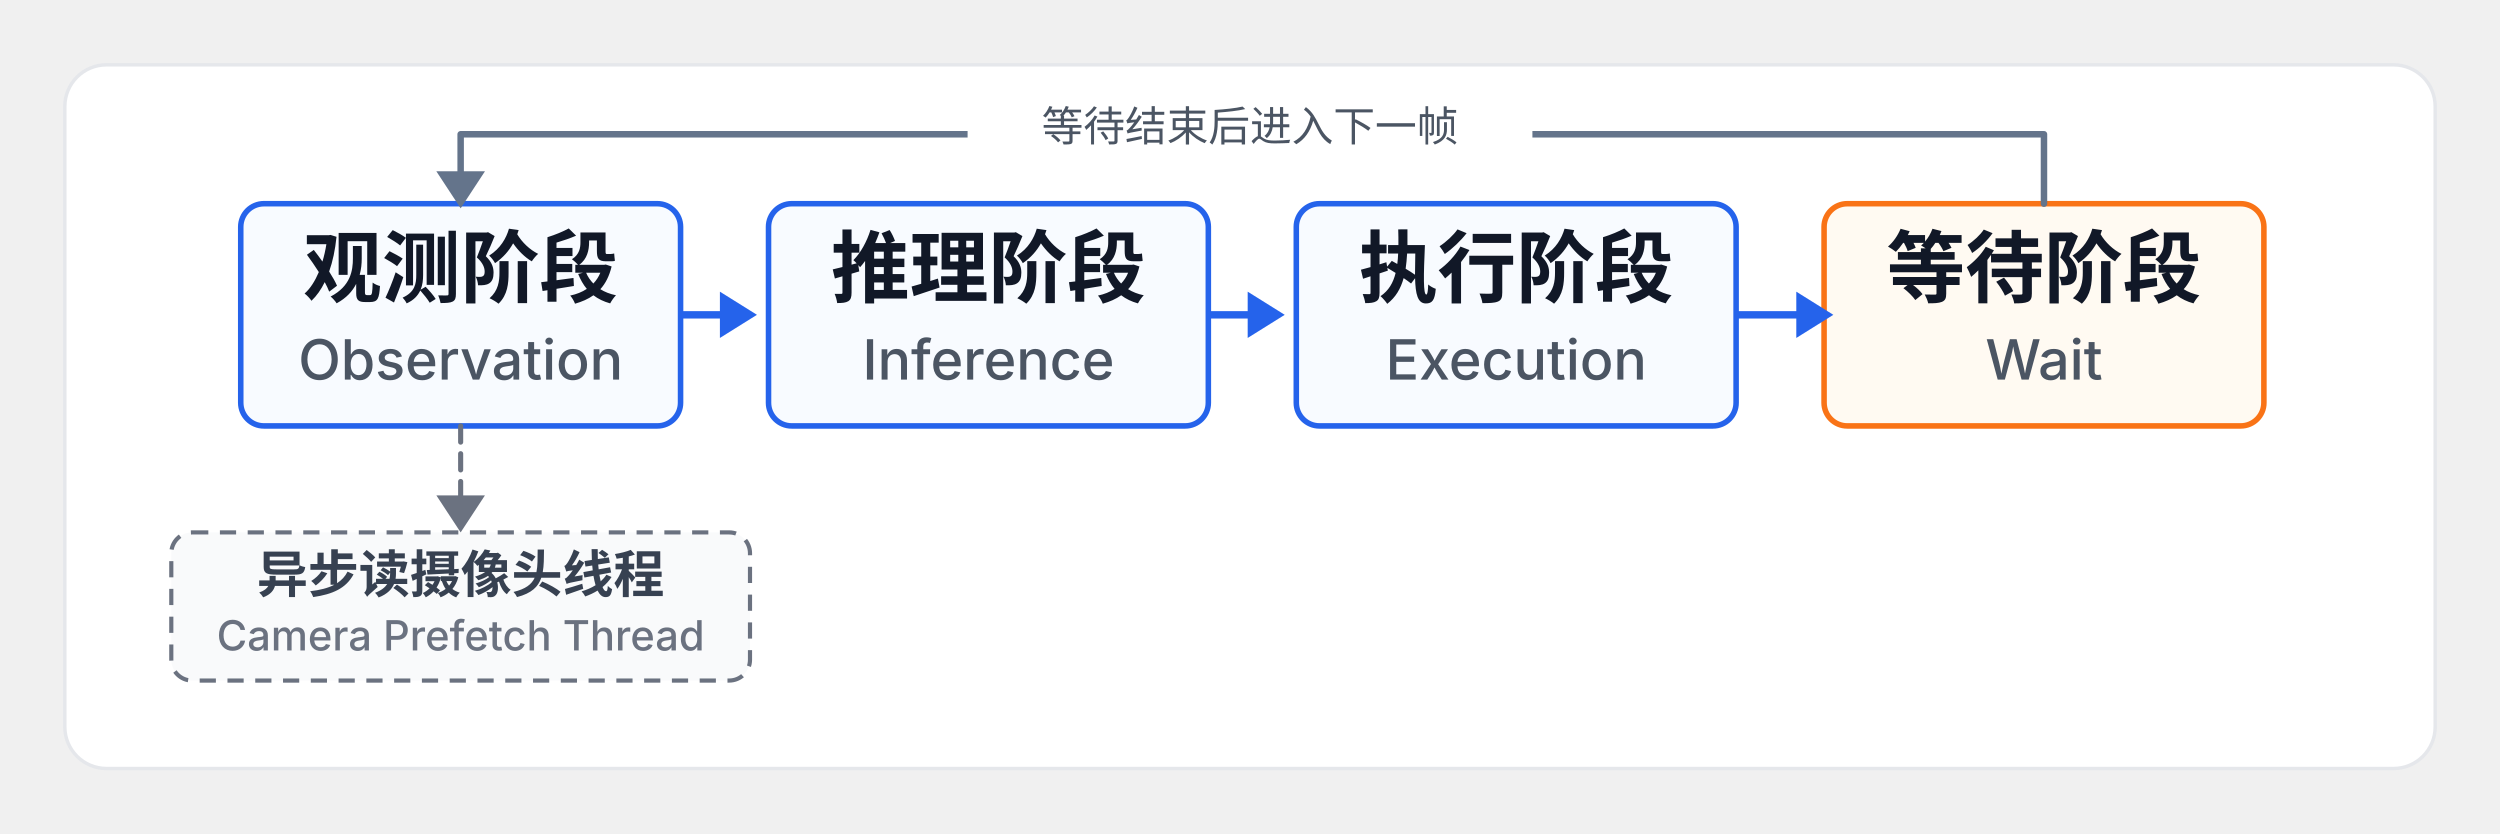
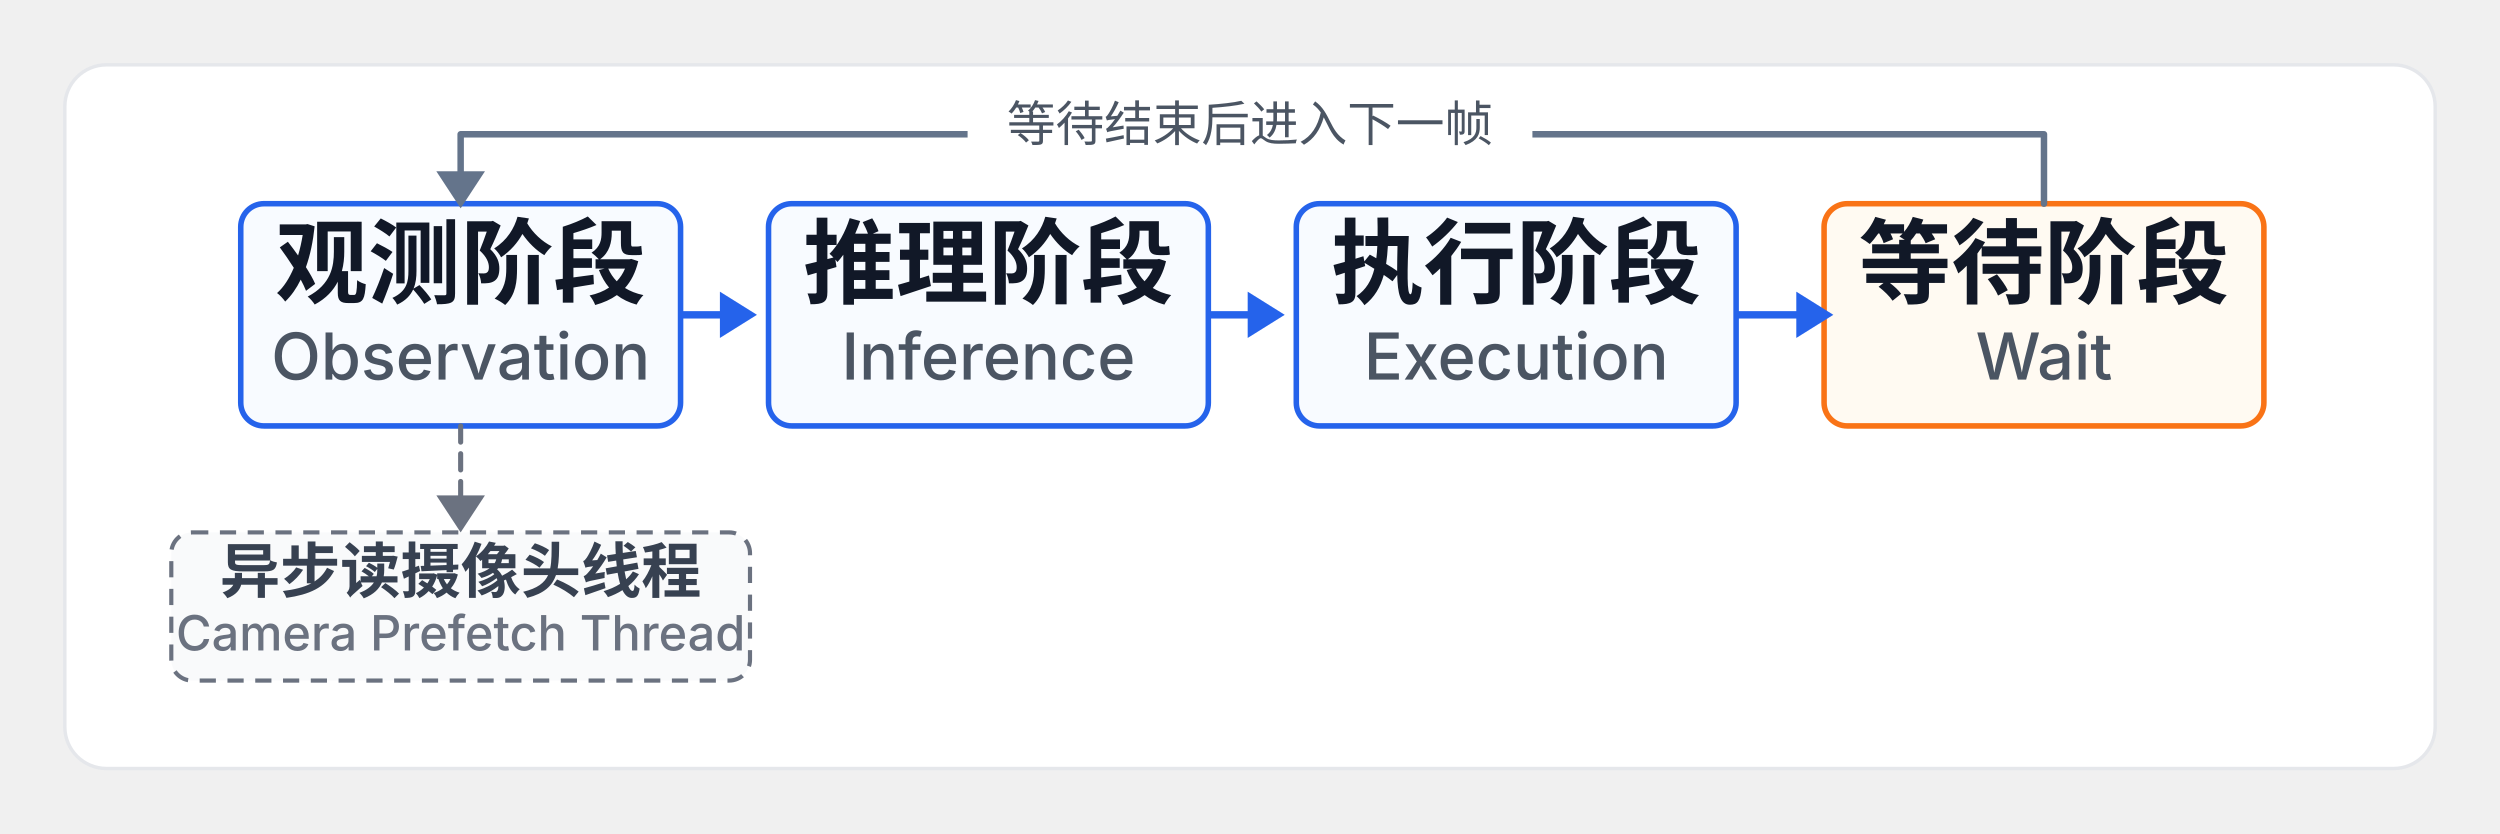
<svg xmlns="http://www.w3.org/2000/svg" width="1080" height="360" viewBox="0 0 1080 360">
  <defs>
    <style>
      .frame { fill: #ffffff; stroke: #e5e7eb; stroke-width: 1.5; }
      .stage { fill: #f8fbff; stroke: #2563eb; stroke-width: 2.4; }
      .wait { fill: #fffaf2; stroke: #f97316; stroke-width: 2.4; }
      .async { fill: #f9fafb; stroke: #6b7280; stroke-width: 1.8; stroke-dasharray: 7 5; }
-       .stage-cn { font: 700 34px "Noto Sans CJK SC", "PingFang SC", "Microsoft YaHei", sans-serif; fill: #111827; }
-       .stage-en { font: 500 24px "Inter", "Helvetica Neue", Arial, sans-serif; fill: #4b5563; }
-       .small-cn { font: 600 22px "Noto Sans CJK SC", "PingFang SC", "Microsoft YaHei", sans-serif; fill: #374151; }
-       .small-en { font: 500 18px "Inter", "Helvetica Neue", Arial, sans-serif; fill: #6b7280; }
-       .label { font: 400 18px "Noto Sans CJK SC", "PingFang SC", "Microsoft YaHei", sans-serif; fill: #4b5563; }
+       .stage-cn { font-family: "Noto Sans CJK SC", "PingFang SC", "Microsoft YaHei", sans-serif; font-size: 40px; font-weight: 700; fill: #111827; }
+       .stage-en { font-family: "Inter", "Helvetica Neue", Arial, sans-serif; font-size: 28px; font-weight: 500; fill: #4b5563; }
+       .small-cn { font-family: "Noto Sans CJK SC", "PingFang SC", "Microsoft YaHei", sans-serif; font-size: 26px; font-weight: 600; fill: #374151; }
+       .small-en { font-family: "Inter", "Helvetica Neue", Arial, sans-serif; font-size: 21px; font-weight: 500; fill: #6b7280; }
+       .label { font-family: "Noto Sans CJK SC", "PingFang SC", "Microsoft YaHei", sans-serif; font-size: 21px; font-weight: 400; fill: #4b5563; }
      .arrow { stroke: #2563eb; stroke-width: 3.2; fill: none; stroke-linecap: round; }
      .loop { stroke: #64748b; stroke-width: 2.8; fill: none; stroke-linecap: round; stroke-linejoin: round; }
      .async-line { stroke: #6b7280; stroke-width: 2.2; fill: none; stroke-dasharray: 7 5; stroke-linecap: round; }
    </style>
  </defs>
  <rect class="frame" x="28" y="28" width="1024" height="304" rx="18" />
  <rect class="stage" x="104" y="88" width="190" height="96" rx="10" />
  <text class="stage-cn" x="199" y="128" text-anchor="middle">观测阶段</text>
  <text class="stage-en" x="199" y="164" text-anchor="middle">Observation</text>
  <rect class="stage" x="332" y="88" width="190" height="96" rx="10" />
  <text class="stage-cn" x="427" y="128" text-anchor="middle">推理阶段</text>
  <text class="stage-en" x="427" y="164" text-anchor="middle">Inference</text>
  <rect class="stage" x="560" y="88" width="190" height="96" rx="10" />
  <text class="stage-cn" x="655" y="128" text-anchor="middle">执行阶段</text>
  <text class="stage-en" x="655" y="164" text-anchor="middle">Execution</text>
  <rect class="wait" x="788" y="88" width="190" height="96" rx="10" />
  <text class="stage-cn" x="883" y="128" text-anchor="middle">等待阶段</text>
  <text class="stage-en" x="883" y="164" text-anchor="middle">Wait</text>
  <path class="arrow" d="M 295 136 H 314" />
  <path d="M 327 136 L 311 126 L 311 146 Z" fill="#2563eb" />
  <path class="arrow" d="M 523 136 H 542" />
  <path d="M 555 136 L 539 126 L 539 146 Z" fill="#2563eb" />
  <path class="arrow" d="M 751 136 H 778" />
  <path d="M 792 136 L 776 126 L 776 146 Z" fill="#2563eb" />
  <path class="loop" d="M 883 88 V 58 H 199 V 78" />
  <path d="M 199 90 L 188.5 74 L 209.5 74 Z" fill="#64748b" />
  <rect x="418" y="42" width="244" height="25" rx="4" fill="#ffffff" />
  <text class="label" x="540" y="61" text-anchor="middle">等待结束后进入下一帧</text>
  <rect class="async" x="74" y="230" width="250" height="64" rx="9" />
  <text class="small-cn" x="199" y="256" text-anchor="middle">异步读摄像头线程</text>
  <text class="small-en" x="199" y="281" text-anchor="middle">Camera Prefetch Thread</text>
  <path class="async-line" d="M 199 184 V 217" />
  <path d="M 199 230 L 188.5 214 L 209.5 214 Z" fill="#6b7280" />
</svg>
